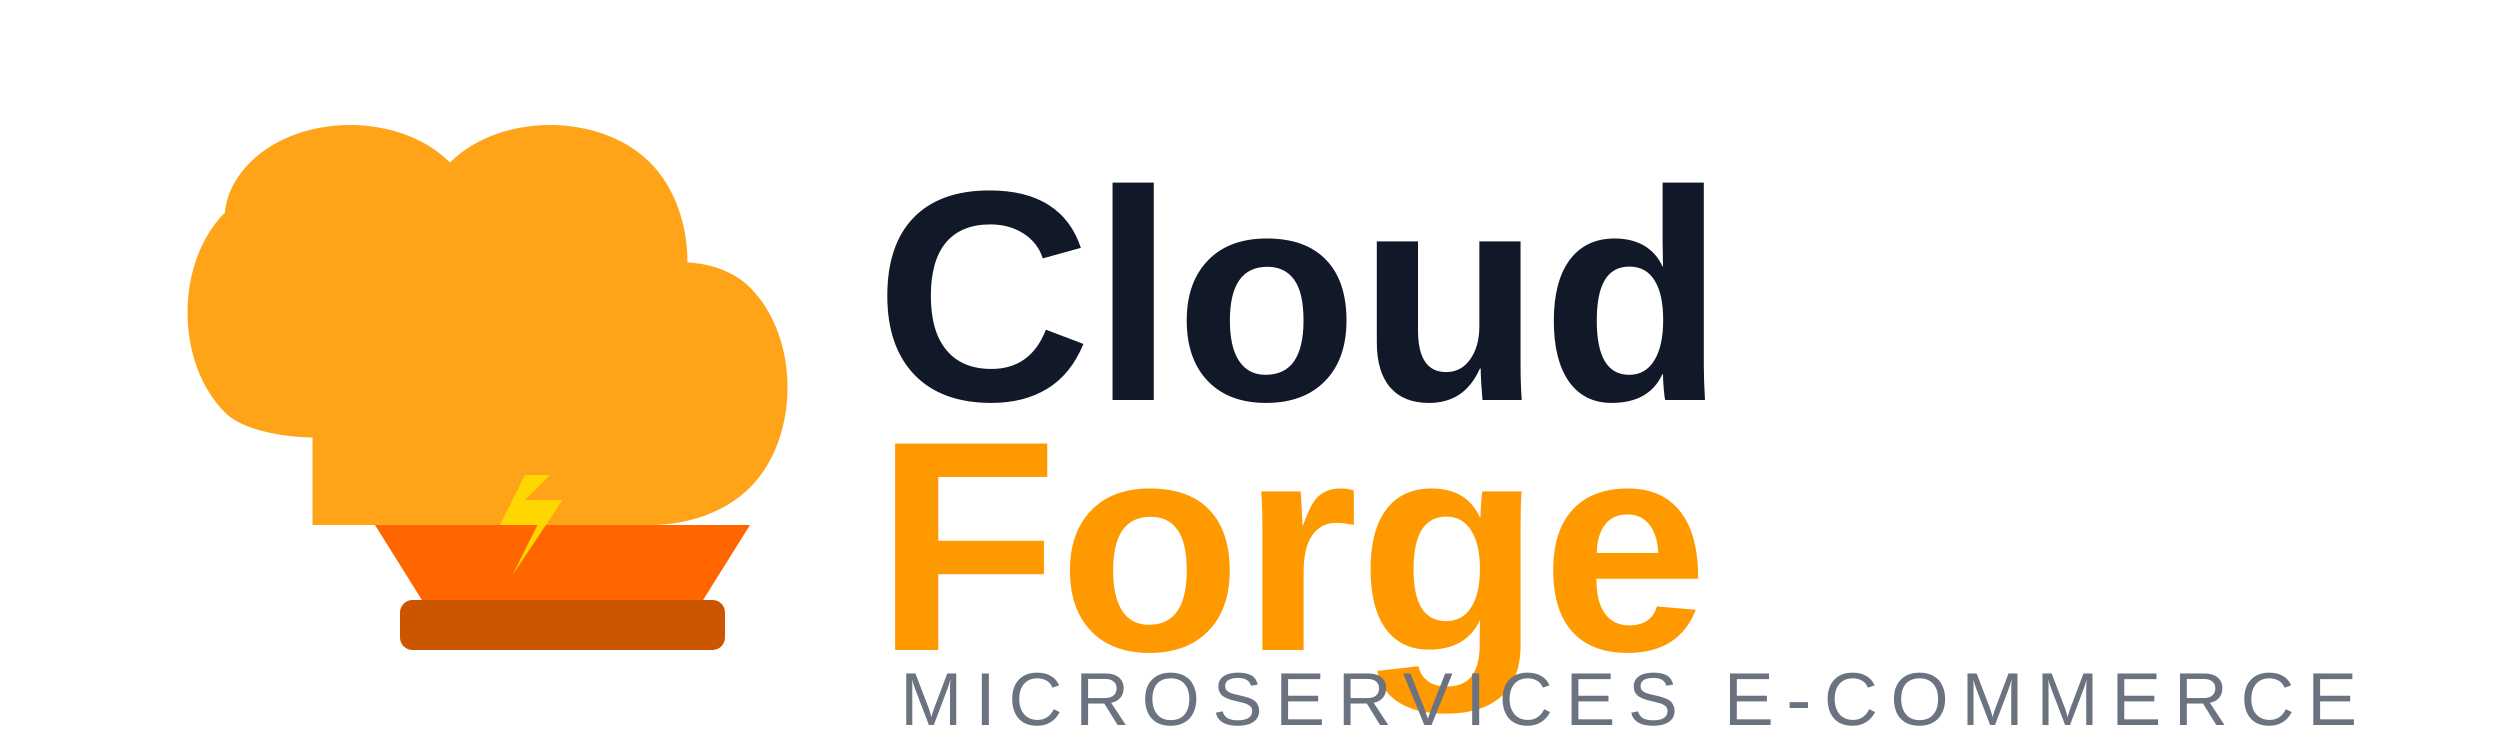
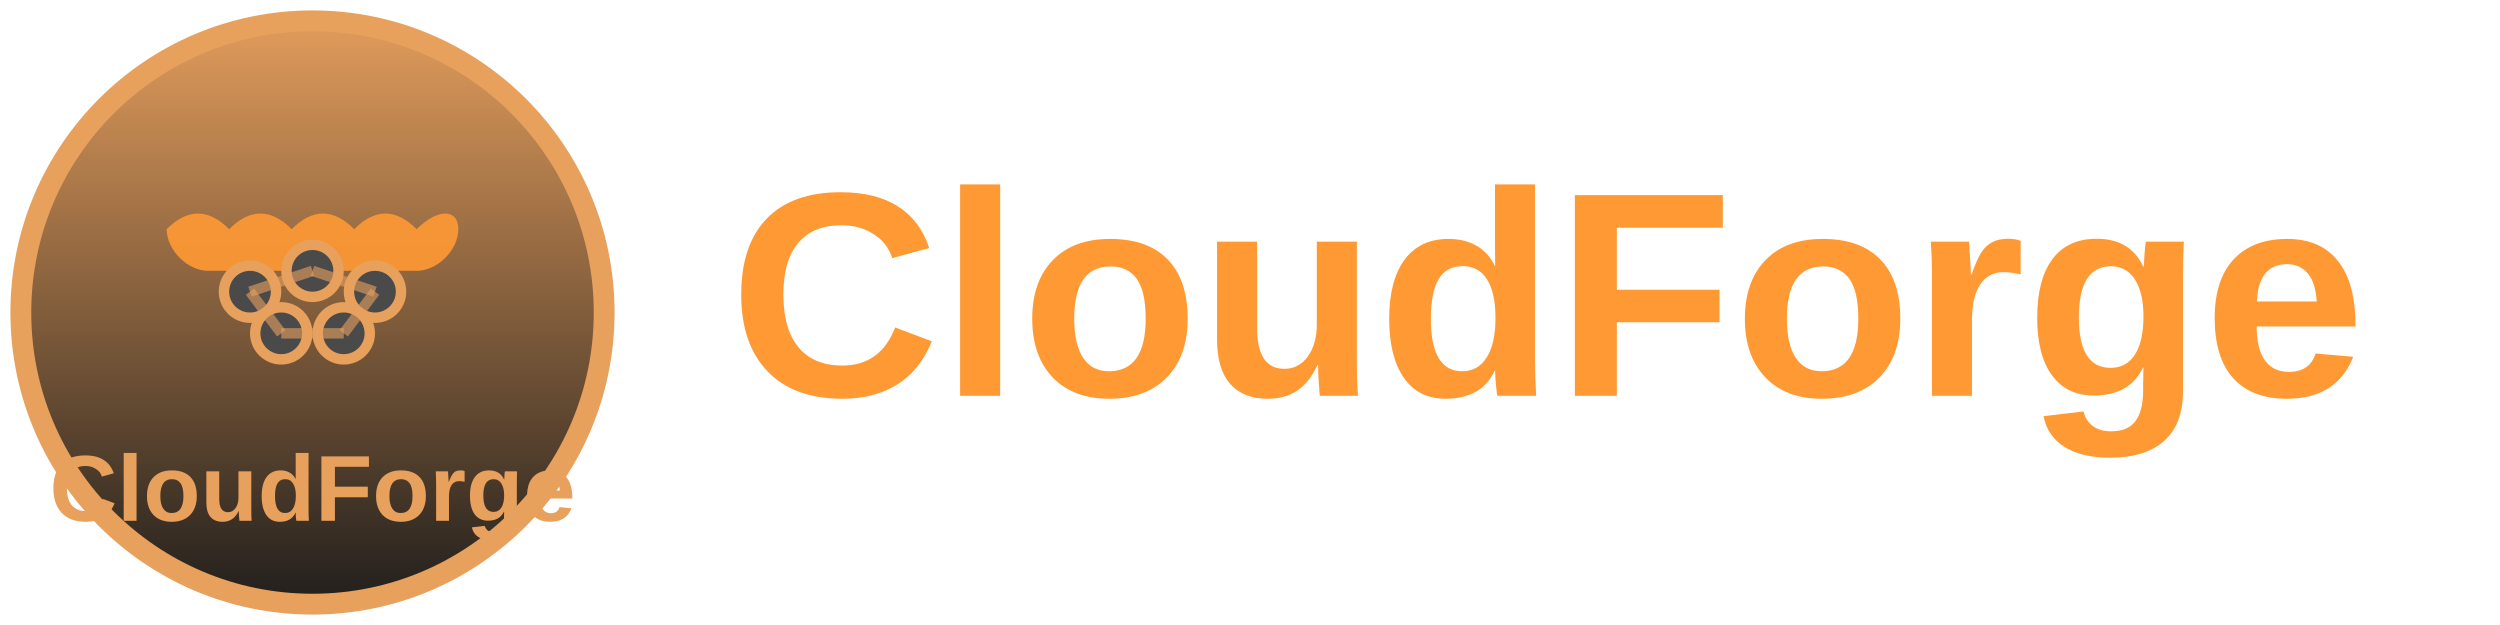
- <svg xmlns="http://www.w3.org/2000/svg" width="200" height="60" viewBox="0 0 200 60" fill="none">
-   <path d="M25 35C25 35 20 35 18 33C16 31 15 28 15 25C15 22 16 19 18 17C18 17 18 15 20 13C22 11 25 10 28 10C31 10 34 11 36 13C38 11 41 10 44 10C47 10 50 11 52 13C54 15 55 18 55 21C55 21 58 21 60 23C62 25 63 28 63 31C63 34 62 37 60 39C58 41 55 42 52 42H25C25 42 25 35 25 35Z" fill="#FF9900" opacity="0.9" />
-   <path d="M30 42L35 50H55L60 42H30Z" fill="#FF6600" />
-   <rect x="32" y="48" width="26" height="4" rx="1" fill="#CC5500" />
-   <path d="M42 38L40 42L43 42L41 46L45 40L42 40L44 38Z" fill="#FFD700" />
-   <text x="70" y="32" font-family="Arial, sans-serif" font-size="24" font-weight="bold" fill="#111827">Cloud</text>
-   <text x="70" y="52" font-family="Arial, sans-serif" font-size="24" font-weight="bold" fill="#FF9900">Forge</text>
-   <text x="72" y="58" font-family="Arial, sans-serif" font-size="6" fill="#6B7280" letter-spacing="1">MICROSERVICES E-COMMERCE</text>
+ <svg xmlns="http://www.w3.org/2000/svg" width="240" height="60" viewBox="0 0 240 60" fill="none">
+   <defs>
+     <linearGradient id="badgeGradient" x1="30" y1="0" x2="30" y2="60" gradientUnits="userSpaceOnUse">
+       <stop offset="0%" stop-color="#E8A05D" />
+       <stop offset="100%" stop-color="#1A1A1A" />
+     </linearGradient>
+     <linearGradient id="cloudGradient" x1="30" y1="15" x2="30" y2="35" gradientUnits="userSpaceOnUse">
+       <stop offset="0%" stop-color="#FF9933" />
+       <stop offset="100%" stop-color="#CC6600" />
+     </linearGradient>
+   </defs>
+   <circle cx="30" cy="30" r="28" fill="url(#badgeGradient)" stroke="#E8A05D" stroke-width="2" />
+   <g transform="translate(30, 30)">
+     <path d="M-8,-8 C-10,-10 -12,-10 -14,-8 C-14,-6 -12,-4 -10,-4 L10,-4 C12,-4 14,-6 14,-8 C14,-10 12,-10 10,-8 C8,-10 6,-10 4,-8 C2,-10 0,-10 -2,-8 C-4,-10 -6,-10 -8,-8 Z" fill="url(#cloudGradient)" opacity="0.9" />
+     <circle cx="-6" cy="-2" r="2.5" fill="#4A4A4A" stroke="#E8A05D" stroke-width="1" />
+     <circle cx="0" cy="-4" r="2.5" fill="#4A4A4A" stroke="#E8A05D" stroke-width="1" />
+     <circle cx="6" cy="-2" r="2.5" fill="#4A4A4A" stroke="#E8A05D" stroke-width="1" />
+     <circle cx="-3" cy="2" r="2.5" fill="#4A4A4A" stroke="#E8A05D" stroke-width="1" />
+     <circle cx="3" cy="2" r="2.5" fill="#4A4A4A" stroke="#E8A05D" stroke-width="1" />
+     <line x1="-6" y1="-2" x2="0" y2="-4" stroke="#E8A05D" stroke-width="1" opacity="0.6" />
+     <line x1="0" y1="-4" x2="6" y2="-2" stroke="#E8A05D" stroke-width="1" opacity="0.6" />
+     <line x1="-6" y1="-2" x2="-3" y2="2" stroke="#E8A05D" stroke-width="1" opacity="0.6" />
+     <line x1="6" y1="-2" x2="3" y2="2" stroke="#E8A05D" stroke-width="1" opacity="0.6" />
+     <line x1="-3" y1="2" x2="3" y2="2" stroke="#E8A05D" stroke-width="1" opacity="0.6" />
+   </g>
+   <text x="30" y="50" font-family="Arial, sans-serif" font-size="9" font-weight="600" fill="#E8A05D" text-anchor="middle">CloudForge</text>
+   <text x="70" y="38" font-family="Arial, sans-serif" font-size="28" font-weight="700" fill="#FF9933">CloudForge</text>
</svg>
